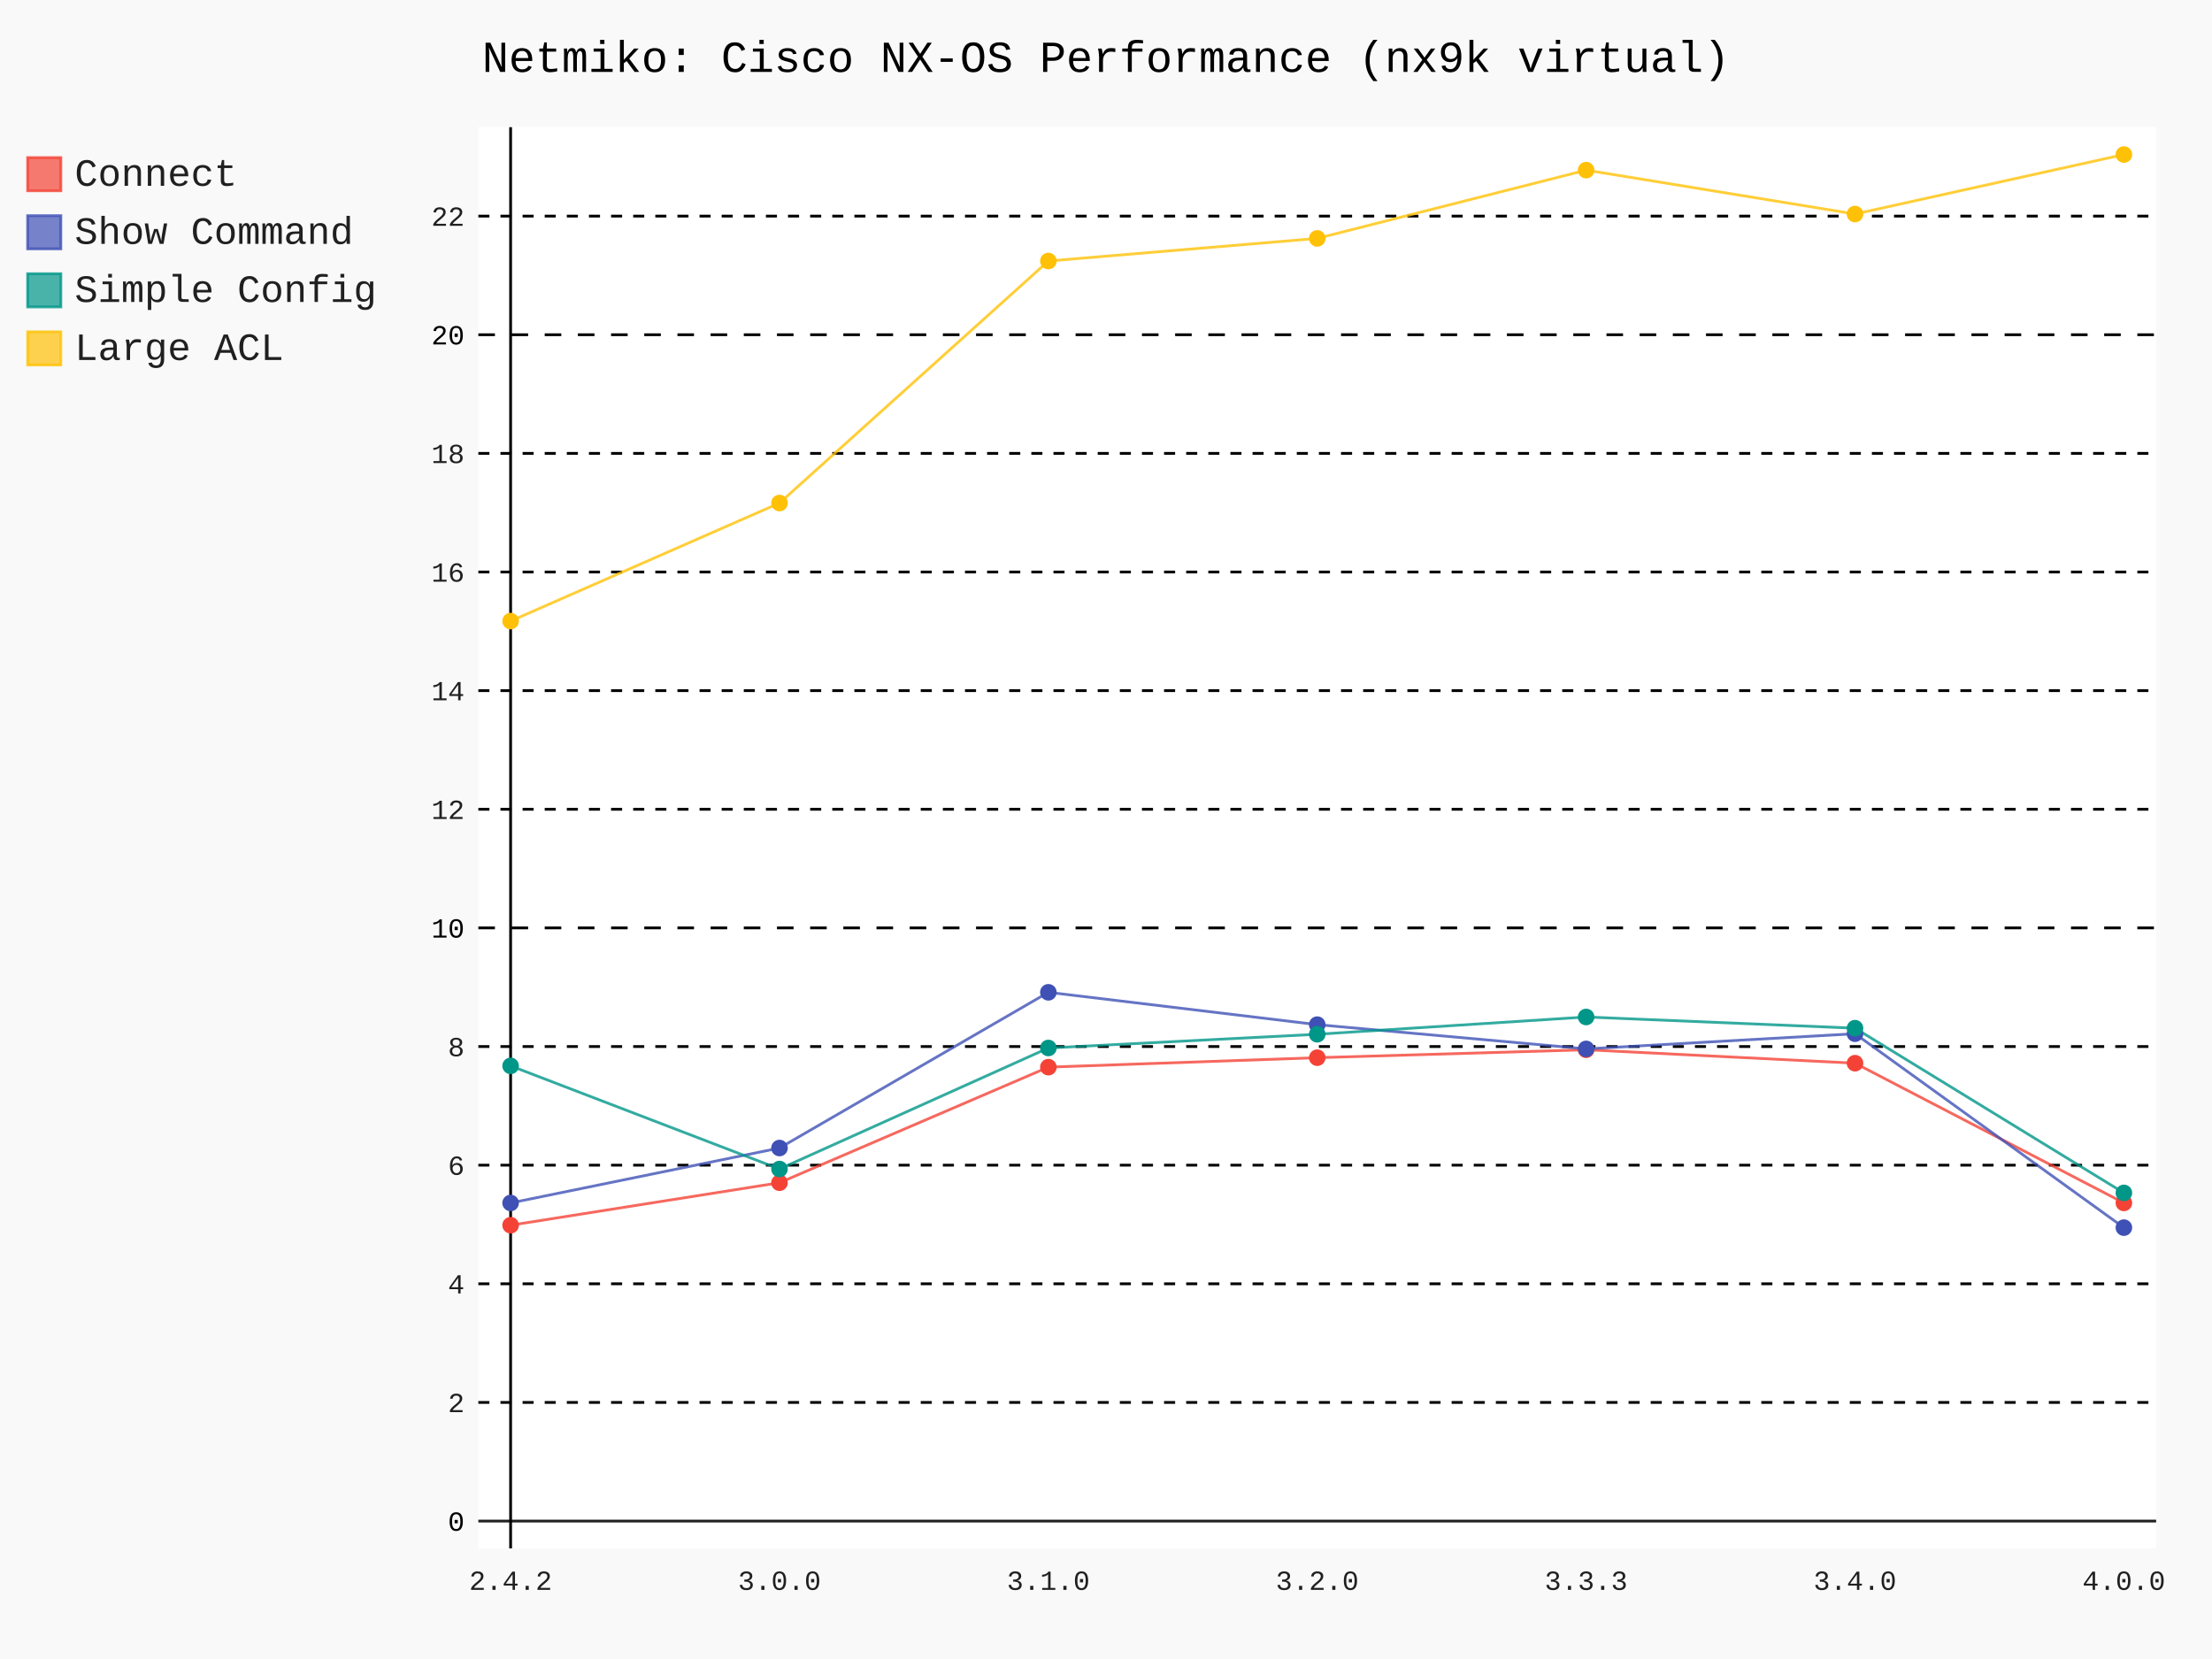
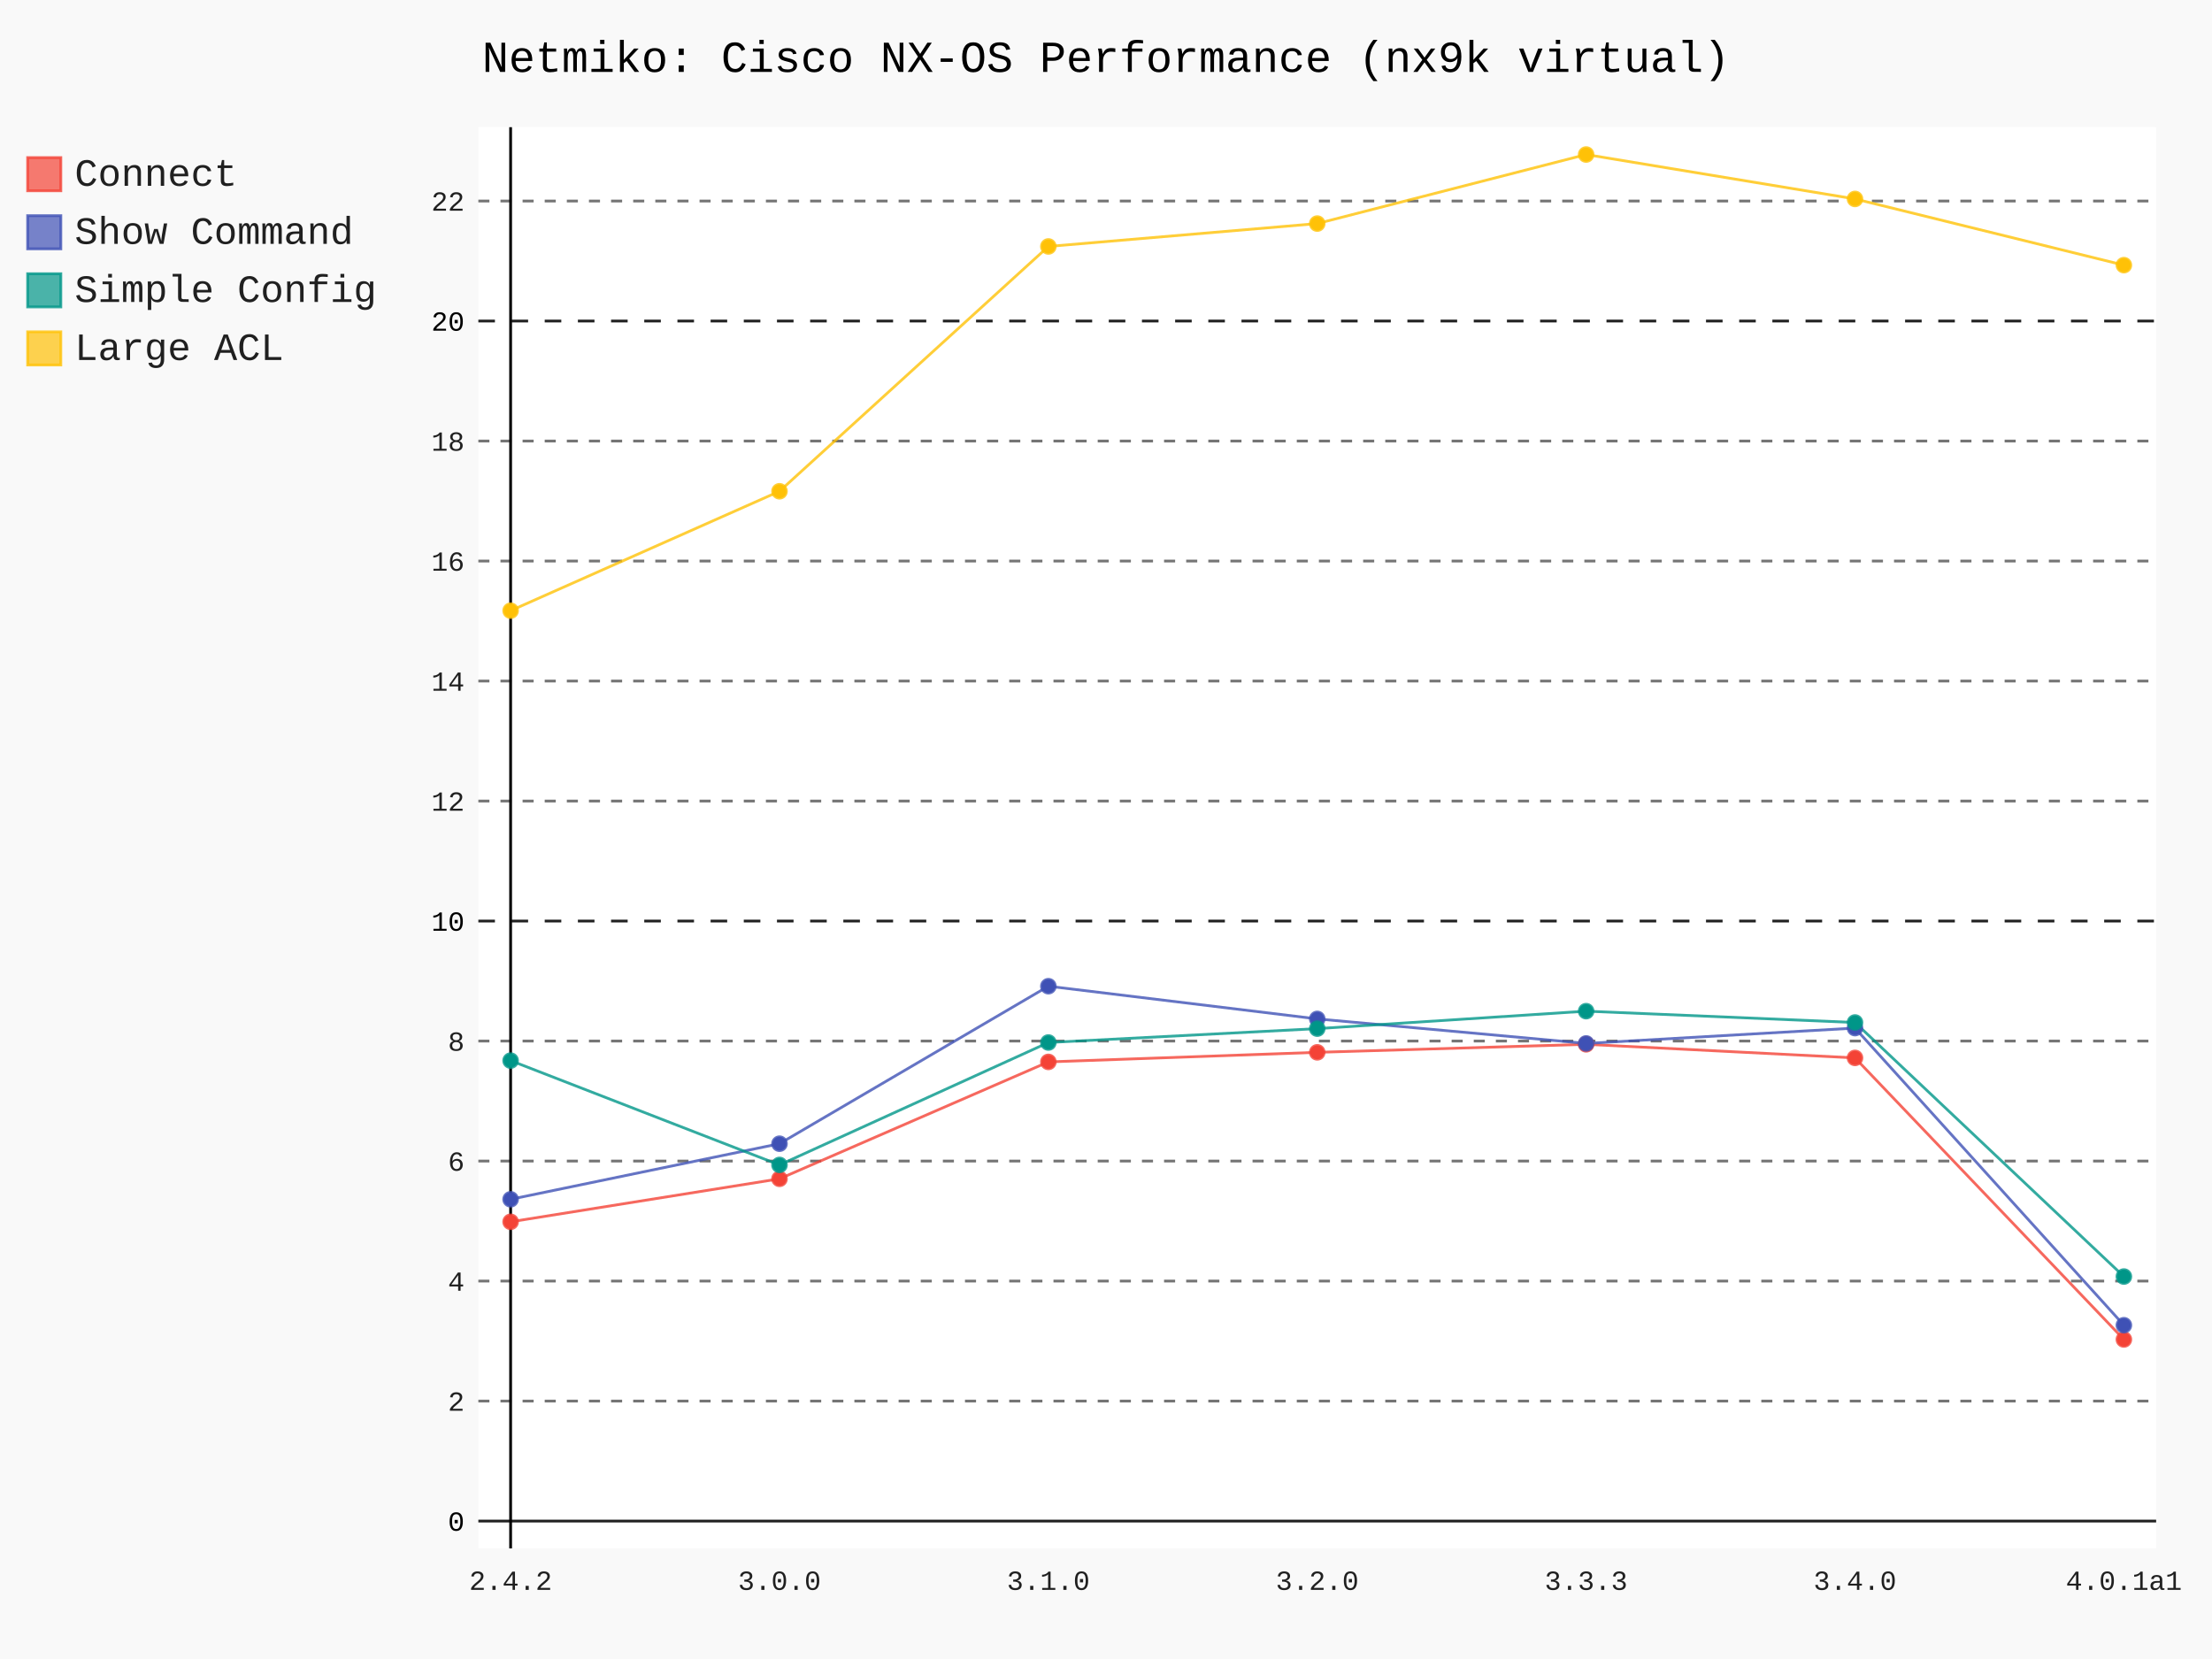
- <svg xmlns="http://www.w3.org/2000/svg" id="chart-ddfe66bd-4434-41fb-bbc5-8759f235498c" class="pygal-chart" viewBox="0 0 800 600">
+ <svg xmlns="http://www.w3.org/2000/svg" id="chart-b3d1b1ed-416e-48ef-a6c1-7cd96889a04c" class="pygal-chart" viewBox="0 0 800 600">
  <defs>
-     <style type="text/css">#chart-ddfe66bd-4434-41fb-bbc5-8759f235498c{-webkit-user-select:none;-webkit-font-smoothing:antialiased;font-family:Consolas,"Liberation Mono",Menlo,Courier,monospace}#chart-ddfe66bd-4434-41fb-bbc5-8759f235498c .title{font-family:Consolas,"Liberation Mono",Menlo,Courier,monospace;font-size:16px}#chart-ddfe66bd-4434-41fb-bbc5-8759f235498c .legends .legend text{font-family:Consolas,"Liberation Mono",Menlo,Courier,monospace;font-size:14px}#chart-ddfe66bd-4434-41fb-bbc5-8759f235498c .axis text{font-family:Consolas,"Liberation Mono",Menlo,Courier,monospace;font-size:10px}#chart-ddfe66bd-4434-41fb-bbc5-8759f235498c .axis text.major{font-family:Consolas,"Liberation Mono",Menlo,Courier,monospace;font-size:10px}#chart-ddfe66bd-4434-41fb-bbc5-8759f235498c .text-overlay text.value{font-family:Consolas,"Liberation Mono",Menlo,Courier,monospace;font-size:16px}#chart-ddfe66bd-4434-41fb-bbc5-8759f235498c .text-overlay text.label{font-family:Consolas,"Liberation Mono",Menlo,Courier,monospace;font-size:10px}#chart-ddfe66bd-4434-41fb-bbc5-8759f235498c .tooltip{font-family:Consolas,"Liberation Mono",Menlo,Courier,monospace;font-size:14px}#chart-ddfe66bd-4434-41fb-bbc5-8759f235498c text.no_data{font-family:Consolas,"Liberation Mono",Menlo,Courier,monospace;font-size:64px}
- #chart-ddfe66bd-4434-41fb-bbc5-8759f235498c{background-color:rgba(249,249,249,1)}#chart-ddfe66bd-4434-41fb-bbc5-8759f235498c path,#chart-ddfe66bd-4434-41fb-bbc5-8759f235498c line,#chart-ddfe66bd-4434-41fb-bbc5-8759f235498c rect,#chart-ddfe66bd-4434-41fb-bbc5-8759f235498c circle{-webkit-transition:150ms;-moz-transition:150ms;transition:150ms}#chart-ddfe66bd-4434-41fb-bbc5-8759f235498c .graph &gt; .background{fill:rgba(249,249,249,1)}#chart-ddfe66bd-4434-41fb-bbc5-8759f235498c .plot &gt; .background{fill:rgba(255,255,255,1)}#chart-ddfe66bd-4434-41fb-bbc5-8759f235498c .graph{fill:rgba(0,0,0,.87)}#chart-ddfe66bd-4434-41fb-bbc5-8759f235498c text.no_data{fill:rgba(0,0,0,1)}#chart-ddfe66bd-4434-41fb-bbc5-8759f235498c .title{fill:rgba(0,0,0,1)}#chart-ddfe66bd-4434-41fb-bbc5-8759f235498c .legends .legend text{fill:rgba(0,0,0,.87)}#chart-ddfe66bd-4434-41fb-bbc5-8759f235498c .legends .legend:hover text{fill:rgba(0,0,0,1)}#chart-ddfe66bd-4434-41fb-bbc5-8759f235498c .axis .line{stroke:rgba(0,0,0,1)}#chart-ddfe66bd-4434-41fb-bbc5-8759f235498c .axis .guide.line{stroke:rgba(0,0,0,.54)}#chart-ddfe66bd-4434-41fb-bbc5-8759f235498c .axis .major.line{stroke:rgba(0,0,0,.87)}#chart-ddfe66bd-4434-41fb-bbc5-8759f235498c .axis text.major{fill:rgba(0,0,0,1)}#chart-ddfe66bd-4434-41fb-bbc5-8759f235498c .axis.y .guides:hover .guide.line,#chart-ddfe66bd-4434-41fb-bbc5-8759f235498c .line-graph .axis.x .guides:hover .guide.line,#chart-ddfe66bd-4434-41fb-bbc5-8759f235498c .stackedline-graph .axis.x .guides:hover .guide.line,#chart-ddfe66bd-4434-41fb-bbc5-8759f235498c .xy-graph .axis.x .guides:hover .guide.line{stroke:rgba(0,0,0,1)}#chart-ddfe66bd-4434-41fb-bbc5-8759f235498c .axis .guides:hover text{fill:rgba(0,0,0,1)}#chart-ddfe66bd-4434-41fb-bbc5-8759f235498c .reactive{fill-opacity:.7;stroke-opacity:.8;stroke-width:1}#chart-ddfe66bd-4434-41fb-bbc5-8759f235498c .ci{stroke:rgba(0,0,0,.87)}#chart-ddfe66bd-4434-41fb-bbc5-8759f235498c .reactive.active,#chart-ddfe66bd-4434-41fb-bbc5-8759f235498c .active .reactive{fill-opacity:.8;stroke-opacity:.9;stroke-width:4}#chart-ddfe66bd-4434-41fb-bbc5-8759f235498c .ci .reactive.active{stroke-width:1.5}#chart-ddfe66bd-4434-41fb-bbc5-8759f235498c .series text{fill:rgba(0,0,0,1)}#chart-ddfe66bd-4434-41fb-bbc5-8759f235498c .tooltip rect{fill:rgba(255,255,255,1);stroke:rgba(0,0,0,1);-webkit-transition:opacity 150ms;-moz-transition:opacity 150ms;transition:opacity 150ms}#chart-ddfe66bd-4434-41fb-bbc5-8759f235498c .tooltip .label{fill:rgba(0,0,0,.87)}#chart-ddfe66bd-4434-41fb-bbc5-8759f235498c .tooltip .label{fill:rgba(0,0,0,.87)}#chart-ddfe66bd-4434-41fb-bbc5-8759f235498c .tooltip .legend{font-size:.8em;fill:rgba(0,0,0,.54)}#chart-ddfe66bd-4434-41fb-bbc5-8759f235498c .tooltip .x_label{font-size:.6em;fill:rgba(0,0,0,1)}#chart-ddfe66bd-4434-41fb-bbc5-8759f235498c .tooltip .xlink{font-size:.5em;text-decoration:underline}#chart-ddfe66bd-4434-41fb-bbc5-8759f235498c .tooltip .value{font-size:1.5em}#chart-ddfe66bd-4434-41fb-bbc5-8759f235498c .bound{font-size:.5em}#chart-ddfe66bd-4434-41fb-bbc5-8759f235498c .max-value{font-size:.75em;fill:rgba(0,0,0,.54)}#chart-ddfe66bd-4434-41fb-bbc5-8759f235498c .map-element{fill:rgba(255,255,255,1);stroke:rgba(0,0,0,.54) !important}#chart-ddfe66bd-4434-41fb-bbc5-8759f235498c .map-element .reactive{fill-opacity:inherit;stroke-opacity:inherit}#chart-ddfe66bd-4434-41fb-bbc5-8759f235498c .color-0,#chart-ddfe66bd-4434-41fb-bbc5-8759f235498c .color-0 a:visited{stroke:#F44336;fill:#F44336}#chart-ddfe66bd-4434-41fb-bbc5-8759f235498c .color-1,#chart-ddfe66bd-4434-41fb-bbc5-8759f235498c .color-1 a:visited{stroke:#3F51B5;fill:#3F51B5}#chart-ddfe66bd-4434-41fb-bbc5-8759f235498c .color-2,#chart-ddfe66bd-4434-41fb-bbc5-8759f235498c .color-2 a:visited{stroke:#009688;fill:#009688}#chart-ddfe66bd-4434-41fb-bbc5-8759f235498c .color-3,#chart-ddfe66bd-4434-41fb-bbc5-8759f235498c .color-3 a:visited{stroke:#FFC107;fill:#FFC107}#chart-ddfe66bd-4434-41fb-bbc5-8759f235498c .text-overlay .color-0 text{fill:black}#chart-ddfe66bd-4434-41fb-bbc5-8759f235498c .text-overlay .color-1 text{fill:black}#chart-ddfe66bd-4434-41fb-bbc5-8759f235498c .text-overlay .color-2 text{fill:black}#chart-ddfe66bd-4434-41fb-bbc5-8759f235498c .text-overlay .color-3 text{fill:black}
- #chart-ddfe66bd-4434-41fb-bbc5-8759f235498c text.no_data{text-anchor:middle}#chart-ddfe66bd-4434-41fb-bbc5-8759f235498c .guide.line{fill:none}#chart-ddfe66bd-4434-41fb-bbc5-8759f235498c .centered{text-anchor:middle}#chart-ddfe66bd-4434-41fb-bbc5-8759f235498c .title{text-anchor:middle}#chart-ddfe66bd-4434-41fb-bbc5-8759f235498c .legends .legend text{fill-opacity:1}#chart-ddfe66bd-4434-41fb-bbc5-8759f235498c .axis.x text{text-anchor:middle}#chart-ddfe66bd-4434-41fb-bbc5-8759f235498c .axis.x:not(.web) text[transform]{text-anchor:start}#chart-ddfe66bd-4434-41fb-bbc5-8759f235498c .axis.x:not(.web) text[transform].backwards{text-anchor:end}#chart-ddfe66bd-4434-41fb-bbc5-8759f235498c .axis.y text{text-anchor:end}#chart-ddfe66bd-4434-41fb-bbc5-8759f235498c .axis.y text[transform].backwards{text-anchor:start}#chart-ddfe66bd-4434-41fb-bbc5-8759f235498c .axis.y2 text{text-anchor:start}#chart-ddfe66bd-4434-41fb-bbc5-8759f235498c .axis.y2 text[transform].backwards{text-anchor:end}#chart-ddfe66bd-4434-41fb-bbc5-8759f235498c .axis .guide.line{stroke-dasharray:4,4;stroke:black}#chart-ddfe66bd-4434-41fb-bbc5-8759f235498c .axis .major.guide.line{stroke-dasharray:6,6;stroke:black}#chart-ddfe66bd-4434-41fb-bbc5-8759f235498c .horizontal .axis.y .guide.line,#chart-ddfe66bd-4434-41fb-bbc5-8759f235498c .horizontal .axis.y2 .guide.line,#chart-ddfe66bd-4434-41fb-bbc5-8759f235498c .vertical .axis.x .guide.line{opacity:0}#chart-ddfe66bd-4434-41fb-bbc5-8759f235498c .horizontal .axis.always_show .guide.line,#chart-ddfe66bd-4434-41fb-bbc5-8759f235498c .vertical .axis.always_show .guide.line{opacity:1 !important}#chart-ddfe66bd-4434-41fb-bbc5-8759f235498c .axis.y .guides:hover .guide.line,#chart-ddfe66bd-4434-41fb-bbc5-8759f235498c .axis.y2 .guides:hover .guide.line,#chart-ddfe66bd-4434-41fb-bbc5-8759f235498c .axis.x .guides:hover .guide.line{opacity:1}#chart-ddfe66bd-4434-41fb-bbc5-8759f235498c .axis .guides:hover text{opacity:1}#chart-ddfe66bd-4434-41fb-bbc5-8759f235498c .nofill{fill:none}#chart-ddfe66bd-4434-41fb-bbc5-8759f235498c .subtle-fill{fill-opacity:.2}#chart-ddfe66bd-4434-41fb-bbc5-8759f235498c .dot{stroke-width:1px;fill-opacity:1;stroke-opacity:1}#chart-ddfe66bd-4434-41fb-bbc5-8759f235498c .dot.active{stroke-width:5px}#chart-ddfe66bd-4434-41fb-bbc5-8759f235498c .dot.negative{fill:transparent}#chart-ddfe66bd-4434-41fb-bbc5-8759f235498c text,#chart-ddfe66bd-4434-41fb-bbc5-8759f235498c tspan{stroke:none !important}#chart-ddfe66bd-4434-41fb-bbc5-8759f235498c .series text.active{opacity:1}#chart-ddfe66bd-4434-41fb-bbc5-8759f235498c .tooltip rect{fill-opacity:.95;stroke-width:.5}#chart-ddfe66bd-4434-41fb-bbc5-8759f235498c .tooltip text{fill-opacity:1}#chart-ddfe66bd-4434-41fb-bbc5-8759f235498c .showable{visibility:hidden}#chart-ddfe66bd-4434-41fb-bbc5-8759f235498c .showable.shown{visibility:visible}#chart-ddfe66bd-4434-41fb-bbc5-8759f235498c .gauge-background{fill:rgba(229,229,229,1);stroke:none}#chart-ddfe66bd-4434-41fb-bbc5-8759f235498c .bg-lines{stroke:rgba(249,249,249,1);stroke-width:2px}</style>
+     <style type="text/css">#chart-b3d1b1ed-416e-48ef-a6c1-7cd96889a04c{-webkit-user-select:none;-webkit-font-smoothing:antialiased;font-family:Consolas,"Liberation Mono",Menlo,Courier,monospace}#chart-b3d1b1ed-416e-48ef-a6c1-7cd96889a04c .title{font-family:Consolas,"Liberation Mono",Menlo,Courier,monospace;font-size:16px}#chart-b3d1b1ed-416e-48ef-a6c1-7cd96889a04c .legends .legend text{font-family:Consolas,"Liberation Mono",Menlo,Courier,monospace;font-size:14px}#chart-b3d1b1ed-416e-48ef-a6c1-7cd96889a04c .axis text{font-family:Consolas,"Liberation Mono",Menlo,Courier,monospace;font-size:10px}#chart-b3d1b1ed-416e-48ef-a6c1-7cd96889a04c .axis text.major{font-family:Consolas,"Liberation Mono",Menlo,Courier,monospace;font-size:10px}#chart-b3d1b1ed-416e-48ef-a6c1-7cd96889a04c .text-overlay text.value{font-family:Consolas,"Liberation Mono",Menlo,Courier,monospace;font-size:16px}#chart-b3d1b1ed-416e-48ef-a6c1-7cd96889a04c .text-overlay text.label{font-family:Consolas,"Liberation Mono",Menlo,Courier,monospace;font-size:10px}#chart-b3d1b1ed-416e-48ef-a6c1-7cd96889a04c .tooltip{font-family:Consolas,"Liberation Mono",Menlo,Courier,monospace;font-size:14px}#chart-b3d1b1ed-416e-48ef-a6c1-7cd96889a04c text.no_data{font-family:Consolas,"Liberation Mono",Menlo,Courier,monospace;font-size:64px}
+ #chart-b3d1b1ed-416e-48ef-a6c1-7cd96889a04c{background-color:rgba(249,249,249,1)}#chart-b3d1b1ed-416e-48ef-a6c1-7cd96889a04c path,#chart-b3d1b1ed-416e-48ef-a6c1-7cd96889a04c line,#chart-b3d1b1ed-416e-48ef-a6c1-7cd96889a04c rect,#chart-b3d1b1ed-416e-48ef-a6c1-7cd96889a04c circle{-webkit-transition:150ms;-moz-transition:150ms;transition:150ms}#chart-b3d1b1ed-416e-48ef-a6c1-7cd96889a04c .graph &gt; .background{fill:rgba(249,249,249,1)}#chart-b3d1b1ed-416e-48ef-a6c1-7cd96889a04c .plot &gt; .background{fill:rgba(255,255,255,1)}#chart-b3d1b1ed-416e-48ef-a6c1-7cd96889a04c .graph{fill:rgba(0,0,0,.87)}#chart-b3d1b1ed-416e-48ef-a6c1-7cd96889a04c text.no_data{fill:rgba(0,0,0,1)}#chart-b3d1b1ed-416e-48ef-a6c1-7cd96889a04c .title{fill:rgba(0,0,0,1)}#chart-b3d1b1ed-416e-48ef-a6c1-7cd96889a04c .legends .legend text{fill:rgba(0,0,0,.87)}#chart-b3d1b1ed-416e-48ef-a6c1-7cd96889a04c .legends .legend:hover text{fill:rgba(0,0,0,1)}#chart-b3d1b1ed-416e-48ef-a6c1-7cd96889a04c .axis .line{stroke:rgba(0,0,0,1)}#chart-b3d1b1ed-416e-48ef-a6c1-7cd96889a04c .axis .guide.line{stroke:rgba(0,0,0,.54)}#chart-b3d1b1ed-416e-48ef-a6c1-7cd96889a04c .axis .major.line{stroke:rgba(0,0,0,.87)}#chart-b3d1b1ed-416e-48ef-a6c1-7cd96889a04c .axis text.major{fill:rgba(0,0,0,1)}#chart-b3d1b1ed-416e-48ef-a6c1-7cd96889a04c .axis.y .guides:hover .guide.line,#chart-b3d1b1ed-416e-48ef-a6c1-7cd96889a04c .line-graph .axis.x .guides:hover .guide.line,#chart-b3d1b1ed-416e-48ef-a6c1-7cd96889a04c .stackedline-graph .axis.x .guides:hover .guide.line,#chart-b3d1b1ed-416e-48ef-a6c1-7cd96889a04c .xy-graph .axis.x .guides:hover .guide.line{stroke:rgba(0,0,0,1)}#chart-b3d1b1ed-416e-48ef-a6c1-7cd96889a04c .axis .guides:hover text{fill:rgba(0,0,0,1)}#chart-b3d1b1ed-416e-48ef-a6c1-7cd96889a04c .reactive{fill-opacity:.7;stroke-opacity:.8}#chart-b3d1b1ed-416e-48ef-a6c1-7cd96889a04c .ci{stroke:rgba(0,0,0,.87)}#chart-b3d1b1ed-416e-48ef-a6c1-7cd96889a04c .reactive.active,#chart-b3d1b1ed-416e-48ef-a6c1-7cd96889a04c .active .reactive{fill-opacity:.8;stroke-opacity:.9;stroke-width:4}#chart-b3d1b1ed-416e-48ef-a6c1-7cd96889a04c .ci .reactive.active{stroke-width:1.5}#chart-b3d1b1ed-416e-48ef-a6c1-7cd96889a04c .series text{fill:rgba(0,0,0,1)}#chart-b3d1b1ed-416e-48ef-a6c1-7cd96889a04c .tooltip rect{fill:rgba(255,255,255,1);stroke:rgba(0,0,0,1);-webkit-transition:opacity 150ms;-moz-transition:opacity 150ms;transition:opacity 150ms}#chart-b3d1b1ed-416e-48ef-a6c1-7cd96889a04c .tooltip .label{fill:rgba(0,0,0,.87)}#chart-b3d1b1ed-416e-48ef-a6c1-7cd96889a04c .tooltip .label{fill:rgba(0,0,0,.87)}#chart-b3d1b1ed-416e-48ef-a6c1-7cd96889a04c .tooltip .legend{font-size:.8em;fill:rgba(0,0,0,.54)}#chart-b3d1b1ed-416e-48ef-a6c1-7cd96889a04c .tooltip .x_label{font-size:.6em;fill:rgba(0,0,0,1)}#chart-b3d1b1ed-416e-48ef-a6c1-7cd96889a04c .tooltip .xlink{font-size:.5em;text-decoration:underline}#chart-b3d1b1ed-416e-48ef-a6c1-7cd96889a04c .tooltip .value{font-size:1.5em}#chart-b3d1b1ed-416e-48ef-a6c1-7cd96889a04c .bound{font-size:.5em}#chart-b3d1b1ed-416e-48ef-a6c1-7cd96889a04c .max-value{font-size:.75em;fill:rgba(0,0,0,.54)}#chart-b3d1b1ed-416e-48ef-a6c1-7cd96889a04c .map-element{fill:rgba(255,255,255,1);stroke:rgba(0,0,0,.54) !important}#chart-b3d1b1ed-416e-48ef-a6c1-7cd96889a04c .map-element .reactive{fill-opacity:inherit;stroke-opacity:inherit}#chart-b3d1b1ed-416e-48ef-a6c1-7cd96889a04c .color-0,#chart-b3d1b1ed-416e-48ef-a6c1-7cd96889a04c .color-0 a:visited{stroke:#F44336;fill:#F44336}#chart-b3d1b1ed-416e-48ef-a6c1-7cd96889a04c .color-1,#chart-b3d1b1ed-416e-48ef-a6c1-7cd96889a04c .color-1 a:visited{stroke:#3F51B5;fill:#3F51B5}#chart-b3d1b1ed-416e-48ef-a6c1-7cd96889a04c .color-2,#chart-b3d1b1ed-416e-48ef-a6c1-7cd96889a04c .color-2 a:visited{stroke:#009688;fill:#009688}#chart-b3d1b1ed-416e-48ef-a6c1-7cd96889a04c .color-3,#chart-b3d1b1ed-416e-48ef-a6c1-7cd96889a04c .color-3 a:visited{stroke:#FFC107;fill:#FFC107}#chart-b3d1b1ed-416e-48ef-a6c1-7cd96889a04c .text-overlay .color-0 text{fill:black}#chart-b3d1b1ed-416e-48ef-a6c1-7cd96889a04c .text-overlay .color-1 text{fill:black}#chart-b3d1b1ed-416e-48ef-a6c1-7cd96889a04c .text-overlay .color-2 text{fill:black}#chart-b3d1b1ed-416e-48ef-a6c1-7cd96889a04c .text-overlay .color-3 text{fill:black}
+ #chart-b3d1b1ed-416e-48ef-a6c1-7cd96889a04c text.no_data{text-anchor:middle}#chart-b3d1b1ed-416e-48ef-a6c1-7cd96889a04c .guide.line{fill:none}#chart-b3d1b1ed-416e-48ef-a6c1-7cd96889a04c .centered{text-anchor:middle}#chart-b3d1b1ed-416e-48ef-a6c1-7cd96889a04c .title{text-anchor:middle}#chart-b3d1b1ed-416e-48ef-a6c1-7cd96889a04c .legends .legend text{fill-opacity:1}#chart-b3d1b1ed-416e-48ef-a6c1-7cd96889a04c .axis.x text{text-anchor:middle}#chart-b3d1b1ed-416e-48ef-a6c1-7cd96889a04c .axis.x:not(.web) text[transform]{text-anchor:start}#chart-b3d1b1ed-416e-48ef-a6c1-7cd96889a04c .axis.x:not(.web) text[transform].backwards{text-anchor:end}#chart-b3d1b1ed-416e-48ef-a6c1-7cd96889a04c .axis.y text{text-anchor:end}#chart-b3d1b1ed-416e-48ef-a6c1-7cd96889a04c .axis.y text[transform].backwards{text-anchor:start}#chart-b3d1b1ed-416e-48ef-a6c1-7cd96889a04c .axis.y2 text{text-anchor:start}#chart-b3d1b1ed-416e-48ef-a6c1-7cd96889a04c .axis.y2 text[transform].backwards{text-anchor:end}#chart-b3d1b1ed-416e-48ef-a6c1-7cd96889a04c .axis .guide.line{stroke-dasharray:4,4}#chart-b3d1b1ed-416e-48ef-a6c1-7cd96889a04c .axis .major.guide.line{stroke-dasharray:6,6}#chart-b3d1b1ed-416e-48ef-a6c1-7cd96889a04c .horizontal .axis.y .guide.line,#chart-b3d1b1ed-416e-48ef-a6c1-7cd96889a04c .horizontal .axis.y2 .guide.line,#chart-b3d1b1ed-416e-48ef-a6c1-7cd96889a04c .vertical .axis.x .guide.line{opacity:0}#chart-b3d1b1ed-416e-48ef-a6c1-7cd96889a04c .horizontal .axis.always_show .guide.line,#chart-b3d1b1ed-416e-48ef-a6c1-7cd96889a04c .vertical .axis.always_show .guide.line{opacity:1 !important}#chart-b3d1b1ed-416e-48ef-a6c1-7cd96889a04c .axis.y .guides:hover .guide.line,#chart-b3d1b1ed-416e-48ef-a6c1-7cd96889a04c .axis.y2 .guides:hover .guide.line,#chart-b3d1b1ed-416e-48ef-a6c1-7cd96889a04c .axis.x .guides:hover .guide.line{opacity:1}#chart-b3d1b1ed-416e-48ef-a6c1-7cd96889a04c .axis .guides:hover text{opacity:1}#chart-b3d1b1ed-416e-48ef-a6c1-7cd96889a04c .nofill{fill:none}#chart-b3d1b1ed-416e-48ef-a6c1-7cd96889a04c .subtle-fill{fill-opacity:.2}#chart-b3d1b1ed-416e-48ef-a6c1-7cd96889a04c .dot{stroke-width:1px;fill-opacity:1}#chart-b3d1b1ed-416e-48ef-a6c1-7cd96889a04c .dot.active{stroke-width:5px}#chart-b3d1b1ed-416e-48ef-a6c1-7cd96889a04c .dot.negative{fill:transparent}#chart-b3d1b1ed-416e-48ef-a6c1-7cd96889a04c text,#chart-b3d1b1ed-416e-48ef-a6c1-7cd96889a04c tspan{stroke:none !important}#chart-b3d1b1ed-416e-48ef-a6c1-7cd96889a04c .series text.active{opacity:1}#chart-b3d1b1ed-416e-48ef-a6c1-7cd96889a04c .tooltip rect{fill-opacity:.95;stroke-width:.5}#chart-b3d1b1ed-416e-48ef-a6c1-7cd96889a04c .tooltip text{fill-opacity:1}#chart-b3d1b1ed-416e-48ef-a6c1-7cd96889a04c .showable{visibility:hidden}#chart-b3d1b1ed-416e-48ef-a6c1-7cd96889a04c .showable.shown{visibility:visible}#chart-b3d1b1ed-416e-48ef-a6c1-7cd96889a04c .gauge-background{fill:rgba(229,229,229,1);stroke:none}#chart-b3d1b1ed-416e-48ef-a6c1-7cd96889a04c .bg-lines{stroke:rgba(249,249,249,1);stroke-width:2px}</style>
  </defs>
  <g class="graph line-graph vertical">
    <rect x="0" y="0" width="800" height="600" class="background" />
    <g transform="translate(173, 46)" class="plot">
      <rect x="0" y="0" width="606.8" height="514" class="background" />
      <g class="axis y always_show">
        <g class="guides">
          <path d="M0 504.115 h606.8" class="axis major line" />
          <text x="-5" y="507.615" class="major">0</text>
        </g>
        <g class="guides">
-           <path d="M0 461.21 h606.8" class="guide line" />
-           <text x="-5" y="464.71" class="">2</text>
-         </g>
-         <g class="guides">
-           <path d="M0 418.305 h606.8" class="guide line" />
-           <text x="-5" y="421.805" class="">4</text>
-         </g>
-         <g class="guides">
-           <path d="M0 375.4 h606.8" class="guide line" />
-           <text x="-5" y="378.9" class="">6</text>
-         </g>
-         <g class="guides">
-           <path d="M0 332.495 h606.8" class="guide line" />
-           <text x="-5" y="335.995" class="">8</text>
-         </g>
-         <g class="guides">
-           <path d="M0 289.59 h606.8" class="major guide line" />
-           <text x="-5" y="293.09" class="major">10</text>
-         </g>
-         <g class="guides">
-           <path d="M0 246.685 h606.8" class="guide line" />
-           <text x="-5" y="250.185" class="">12</text>
-         </g>
-         <g class="guides">
-           <path d="M0 203.78 h606.8" class="guide line" />
-           <text x="-5" y="207.28" class="">14</text>
-         </g>
-         <g class="guides">
-           <path d="M0 160.874 h606.8" class="guide line" />
-           <text x="-5" y="164.374" class="">16</text>
-         </g>
-         <g class="guides">
-           <path d="M0 117.969 h606.8" class="guide line" />
-           <text x="-5" y="121.469" class="">18</text>
-         </g>
-         <g class="guides">
-           <path d="M0 75.064 h606.8" class="major guide line" />
-           <text x="-5" y="78.564" class="major">20</text>
-         </g>
-         <g class="guides">
-           <path d="M0 32.159 h606.8" class="guide line" />
-           <text x="-5" y="35.659" class="">22</text>
+           <path d="M0 460.714 h606.8" class="guide line" />
+           <text x="-5" y="464.214" class="">2</text>
+         </g>
+         <g class="guides">
+           <path d="M0 417.313 h606.8" class="guide line" />
+           <text x="-5" y="420.813" class="">4</text>
+         </g>
+         <g class="guides">
+           <path d="M0 373.912 h606.8" class="guide line" />
+           <text x="-5" y="377.412" class="">6</text>
+         </g>
+         <g class="guides">
+           <path d="M0 330.511 h606.8" class="guide line" />
+           <text x="-5" y="334.011" class="">8</text>
+         </g>
+         <g class="guides">
+           <path d="M0 287.11 h606.8" class="major guide line" />
+           <text x="-5" y="290.61" class="major">10</text>
+         </g>
+         <g class="guides">
+           <path d="M0 243.709 h606.8" class="guide line" />
+           <text x="-5" y="247.209" class="">12</text>
+         </g>
+         <g class="guides">
+           <path d="M0 200.308 h606.8" class="guide line" />
+           <text x="-5" y="203.808" class="">14</text>
+         </g>
+         <g class="guides">
+           <path d="M0 156.907 h606.8" class="guide line" />
+           <text x="-5" y="160.407" class="">16</text>
+         </g>
+         <g class="guides">
+           <path d="M0 113.506 h606.8" class="guide line" />
+           <text x="-5" y="117.006" class="">18</text>
+         </g>
+         <g class="guides">
+           <path d="M0 70.105 h606.8" class="major guide line" />
+           <text x="-5" y="73.605" class="major">20</text>
+         </g>
+         <g class="guides">
+           <path d="M0 26.704 h606.8" class="guide line" />
+           <text x="-5" y="30.204" class="">22</text>
        </g>
      </g>
      <g class="axis x">
        <g class="guides">
          <path d="M11.669 0 v514" class="line" />
          <text x="11.669" y="529.0" class="">2.4.2</text>
        </g>
        <g class="guides">
          <path d="M108.913 0 v514" class="guide line" />
          <text x="108.913" y="529.0" class="">3.0.0</text>
        </g>
        <g class="guides">
          <path d="M206.156 0 v514" class="guide line" />
          <text x="206.156" y="529.0" class="">3.1.0</text>
        </g>
        <g class="guides">
          <path d="M303.4 0 v514" class="guide line" />
          <text x="303.4" y="529.0" class="">3.2.0</text>
        </g>
        <g class="guides">
          <path d="M400.644 0 v514" class="guide line" />
          <text x="400.644" y="529.0" class="">3.3.3</text>
        </g>
        <g class="guides">
          <path d="M497.887 0 v514" class="guide line" />
          <text x="497.887" y="529.0" class="">3.4.0</text>
        </g>
        <g class="guides">
          <path d="M595.131 0 v514" class="guide line" />
-           <text x="595.131" y="529.0" class="">4.0.0</text>
+           <text x="595.131" y="529.0" class="">4.0.1a1</text>
        </g>
      </g>
      <g class="series serie-0 color-0">
-         <path d="M11.669 397.116 L108.913 381.75 206.156 339.949 303.4 336.527 400.644 333.661 497.887 338.518 595.131 389.047" class="line reactive nofill" />
+         <path d="M11.669 395.879 L108.913 380.336 206.156 338.051 303.4 334.59 400.644 331.691 497.887 336.604 595.131 438.435" class="line reactive nofill" />
      </g>
      <g class="series serie-1 color-1">
-         <path d="M11.669 389.07 L108.913 369.197 206.156 312.884 303.4 324.578 400.644 333.347 497.887 327.859 595.131 397.989" class="line reactive nofill" />
+         <path d="M11.669 387.741 L108.913 367.637 206.156 310.674 303.4 322.503 400.644 331.373 497.887 325.821 595.131 433.284" class="line reactive nofill" />
      </g>
      <g class="series serie-2 color-2">
-         <path d="M11.669 339.485 L108.913 376.79 206.156 333.016 303.4 328.052 400.644 321.81 497.887 325.857 595.131 385.429" class="line reactive nofill" />
+         <path d="M11.669 337.582 L108.913 375.318 206.156 331.039 303.4 326.017 400.644 319.703 497.887 323.797 595.131 415.679" class="line reactive nofill" />
      </g>
      <g class="series serie-3 color-3">
-         <path d="M11.669 178.621 L108.913 135.93 206.156 48.398 303.4 40.221 400.644 15.532 497.887 31.41 595.131 9.885" class="line reactive nofill" />
+         <path d="M11.669 174.859 L108.913 131.674 206.156 43.131 303.4 34.859 400.644 9.885 497.887 25.947 595.131 49.893" class="line reactive nofill" />
      </g>
    </g>
    <g class="titles">
      <text x="400.0" y="26" class="title plot_title">Netmiko: Cisco NX-OS Performance (nx9k virtual)</text>
    </g>
    <g transform="translate(173, 46)" class="plot overlay">
      <g class="series serie-0 color-0">
        <g class="dots">
-           <circle cx="11.669" cy="397.116" r="2.5" class="dot reactive tooltip-trigger" />
-         </g>
-         <g class="dots">
-           <circle cx="108.913" cy="381.75" r="2.5" class="dot reactive tooltip-trigger" />
-         </g>
-         <g class="dots">
-           <circle cx="206.156" cy="339.949" r="2.5" class="dot reactive tooltip-trigger" />
-         </g>
-         <g class="dots">
-           <circle cx="303.4" cy="336.527" r="2.5" class="dot reactive tooltip-trigger" />
-         </g>
-         <g class="dots">
-           <circle cx="400.644" cy="333.661" r="2.5" class="dot reactive tooltip-trigger" />
-         </g>
-         <g class="dots">
-           <circle cx="497.887" cy="338.518" r="2.5" class="dot reactive tooltip-trigger" />
-         </g>
-         <g class="dots">
-           <circle cx="595.131" cy="389.047" r="2.5" class="dot reactive tooltip-trigger" />
+           <circle cx="11.669" cy="395.879" r="2.5" class="dot reactive tooltip-trigger" />
+         </g>
+         <g class="dots">
+           <circle cx="108.913" cy="380.336" r="2.5" class="dot reactive tooltip-trigger" />
+         </g>
+         <g class="dots">
+           <circle cx="206.156" cy="338.051" r="2.5" class="dot reactive tooltip-trigger" />
+         </g>
+         <g class="dots">
+           <circle cx="303.4" cy="334.59" r="2.5" class="dot reactive tooltip-trigger" />
+         </g>
+         <g class="dots">
+           <circle cx="400.644" cy="331.691" r="2.5" class="dot reactive tooltip-trigger" />
+         </g>
+         <g class="dots">
+           <circle cx="497.887" cy="336.604" r="2.5" class="dot reactive tooltip-trigger" />
+         </g>
+         <g class="dots">
+           <circle cx="595.131" cy="438.435" r="2.5" class="dot reactive tooltip-trigger" />
        </g>
      </g>
      <g class="series serie-1 color-1">
        <g class="dots">
-           <circle cx="11.669" cy="389.07" r="2.5" class="dot reactive tooltip-trigger" />
-         </g>
-         <g class="dots">
-           <circle cx="108.913" cy="369.197" r="2.5" class="dot reactive tooltip-trigger" />
-         </g>
-         <g class="dots">
-           <circle cx="206.156" cy="312.884" r="2.5" class="dot reactive tooltip-trigger" />
-         </g>
-         <g class="dots">
-           <circle cx="303.4" cy="324.578" r="2.5" class="dot reactive tooltip-trigger" />
-         </g>
-         <g class="dots">
-           <circle cx="400.644" cy="333.347" r="2.5" class="dot reactive tooltip-trigger" />
-         </g>
-         <g class="dots">
-           <circle cx="497.887" cy="327.859" r="2.5" class="dot reactive tooltip-trigger" />
-         </g>
-         <g class="dots">
-           <circle cx="595.131" cy="397.989" r="2.5" class="dot reactive tooltip-trigger" />
+           <circle cx="11.669" cy="387.741" r="2.5" class="dot reactive tooltip-trigger" />
+         </g>
+         <g class="dots">
+           <circle cx="108.913" cy="367.637" r="2.5" class="dot reactive tooltip-trigger" />
+         </g>
+         <g class="dots">
+           <circle cx="206.156" cy="310.674" r="2.5" class="dot reactive tooltip-trigger" />
+         </g>
+         <g class="dots">
+           <circle cx="303.4" cy="322.503" r="2.5" class="dot reactive tooltip-trigger" />
+         </g>
+         <g class="dots">
+           <circle cx="400.644" cy="331.374" r="2.5" class="dot reactive tooltip-trigger" />
+         </g>
+         <g class="dots">
+           <circle cx="497.887" cy="325.821" r="2.5" class="dot reactive tooltip-trigger" />
+         </g>
+         <g class="dots">
+           <circle cx="595.131" cy="433.284" r="2.5" class="dot reactive tooltip-trigger" />
        </g>
      </g>
      <g class="series serie-2 color-2">
        <g class="dots">
-           <circle cx="11.669" cy="339.485" r="2.5" class="dot reactive tooltip-trigger" />
-         </g>
-         <g class="dots">
-           <circle cx="108.913" cy="376.79" r="2.5" class="dot reactive tooltip-trigger" />
-         </g>
-         <g class="dots">
-           <circle cx="206.156" cy="333.016" r="2.5" class="dot reactive tooltip-trigger" />
-         </g>
-         <g class="dots">
-           <circle cx="303.4" cy="328.052" r="2.5" class="dot reactive tooltip-trigger" />
-         </g>
-         <g class="dots">
-           <circle cx="400.644" cy="321.81" r="2.5" class="dot reactive tooltip-trigger" />
-         </g>
-         <g class="dots">
-           <circle cx="497.887" cy="325.857" r="2.5" class="dot reactive tooltip-trigger" />
-         </g>
-         <g class="dots">
-           <circle cx="595.131" cy="385.429" r="2.5" class="dot reactive tooltip-trigger" />
+           <circle cx="11.669" cy="337.582" r="2.5" class="dot reactive tooltip-trigger" />
+         </g>
+         <g class="dots">
+           <circle cx="108.913" cy="375.318" r="2.5" class="dot reactive tooltip-trigger" />
+         </g>
+         <g class="dots">
+           <circle cx="206.156" cy="331.039" r="2.5" class="dot reactive tooltip-trigger" />
+         </g>
+         <g class="dots">
+           <circle cx="303.4" cy="326.017" r="2.5" class="dot reactive tooltip-trigger" />
+         </g>
+         <g class="dots">
+           <circle cx="400.644" cy="319.703" r="2.5" class="dot reactive tooltip-trigger" />
+         </g>
+         <g class="dots">
+           <circle cx="497.887" cy="323.797" r="2.5" class="dot reactive tooltip-trigger" />
+         </g>
+         <g class="dots">
+           <circle cx="595.131" cy="415.679" r="2.5" class="dot reactive tooltip-trigger" />
        </g>
      </g>
      <g class="series serie-3 color-3">
        <g class="dots">
-           <circle cx="11.669" cy="178.621" r="2.5" class="dot reactive tooltip-trigger" />
-         </g>
-         <g class="dots">
-           <circle cx="108.913" cy="135.93" r="2.5" class="dot reactive tooltip-trigger" />
-         </g>
-         <g class="dots">
-           <circle cx="206.156" cy="48.398" r="2.5" class="dot reactive tooltip-trigger" />
-         </g>
-         <g class="dots">
-           <circle cx="303.4" cy="40.221" r="2.5" class="dot reactive tooltip-trigger" />
-         </g>
-         <g class="dots">
-           <circle cx="400.644" cy="15.532" r="2.5" class="dot reactive tooltip-trigger" />
-         </g>
-         <g class="dots">
-           <circle cx="497.887" cy="31.41" r="2.5" class="dot reactive tooltip-trigger" />
-         </g>
-         <g class="dots">
-           <circle cx="595.131" cy="9.885" r="2.5" class="dot reactive tooltip-trigger" />
+           <circle cx="11.669" cy="174.859" r="2.5" class="dot reactive tooltip-trigger" />
+         </g>
+         <g class="dots">
+           <circle cx="108.913" cy="131.674" r="2.5" class="dot reactive tooltip-trigger" />
+         </g>
+         <g class="dots">
+           <circle cx="206.156" cy="43.131" r="2.5" class="dot reactive tooltip-trigger" />
+         </g>
+         <g class="dots">
+           <circle cx="303.4" cy="34.859" r="2.5" class="dot reactive tooltip-trigger" />
+         </g>
+         <g class="dots">
+           <circle cx="400.644" cy="9.885" r="2.5" class="dot reactive tooltip-trigger" />
+         </g>
+         <g class="dots">
+           <circle cx="497.887" cy="25.947" r="2.5" class="dot reactive tooltip-trigger" />
+         </g>
+         <g class="dots">
+           <circle cx="595.131" cy="49.893" r="2.5" class="dot reactive tooltip-trigger" />
        </g>
      </g>
    </g>
    <g transform="translate(173, 46)" class="plot text-overlay">
      <g class="series serie-0 color-0" />
      <g class="series serie-1 color-1" />
      <g class="series serie-2 color-2" />
      <g class="series serie-3 color-3" />
    </g>
    <g transform="translate(173, 46)" class="plot tooltip-overlay">
      <g transform="translate(0 0)" style="opacity: 0" class="tooltip">
        <rect rx="0" ry="0" width="0" height="0" class="tooltip-box" />
        <g class="text" />
      </g>
    </g>
    <g transform="translate(10, 56)" class="legends">
      <g id="activate-serie-0" class="legend reactive activate-serie">
        <rect x="0.0" y="1.0" width="12" height="12" class="color-0 reactive" />
        <text x="17.0" y="11.2">Connect</text>
      </g>
      <g id="activate-serie-1" class="legend reactive activate-serie">
        <rect x="0.0" y="22.0" width="12" height="12" class="color-1 reactive" />
        <text x="17.0" y="32.2">Show Command</text>
      </g>
      <g id="activate-serie-2" class="legend reactive activate-serie">
        <rect x="0.0" y="43.0" width="12" height="12" class="color-2 reactive" />
        <text x="17.0" y="53.2">Simple Config</text>
      </g>
      <g id="activate-serie-3" class="legend reactive activate-serie">
        <rect x="0.0" y="64.0" width="12" height="12" class="color-3 reactive" />
        <text x="17.0" y="74.2">Large ACL</text>
      </g>
    </g>
    <g transform="translate(790, 56)" class="legends" />
  </g>
</svg>
